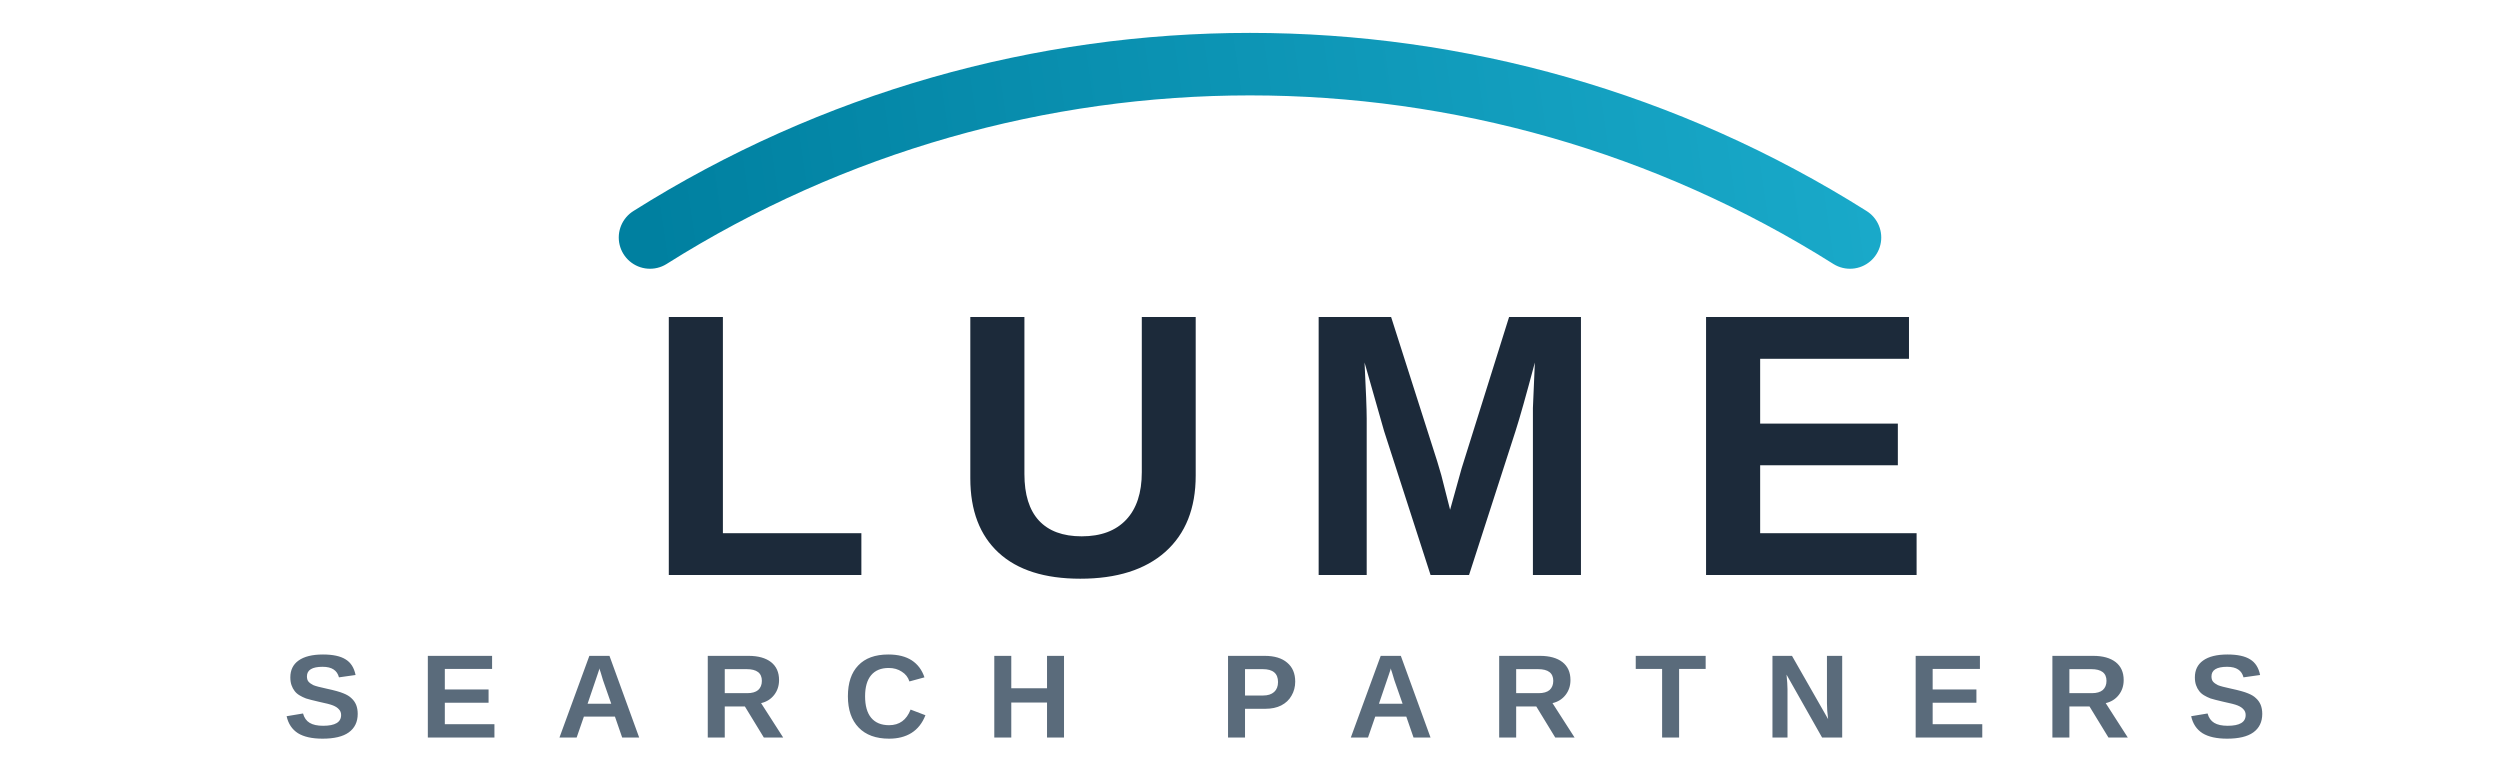
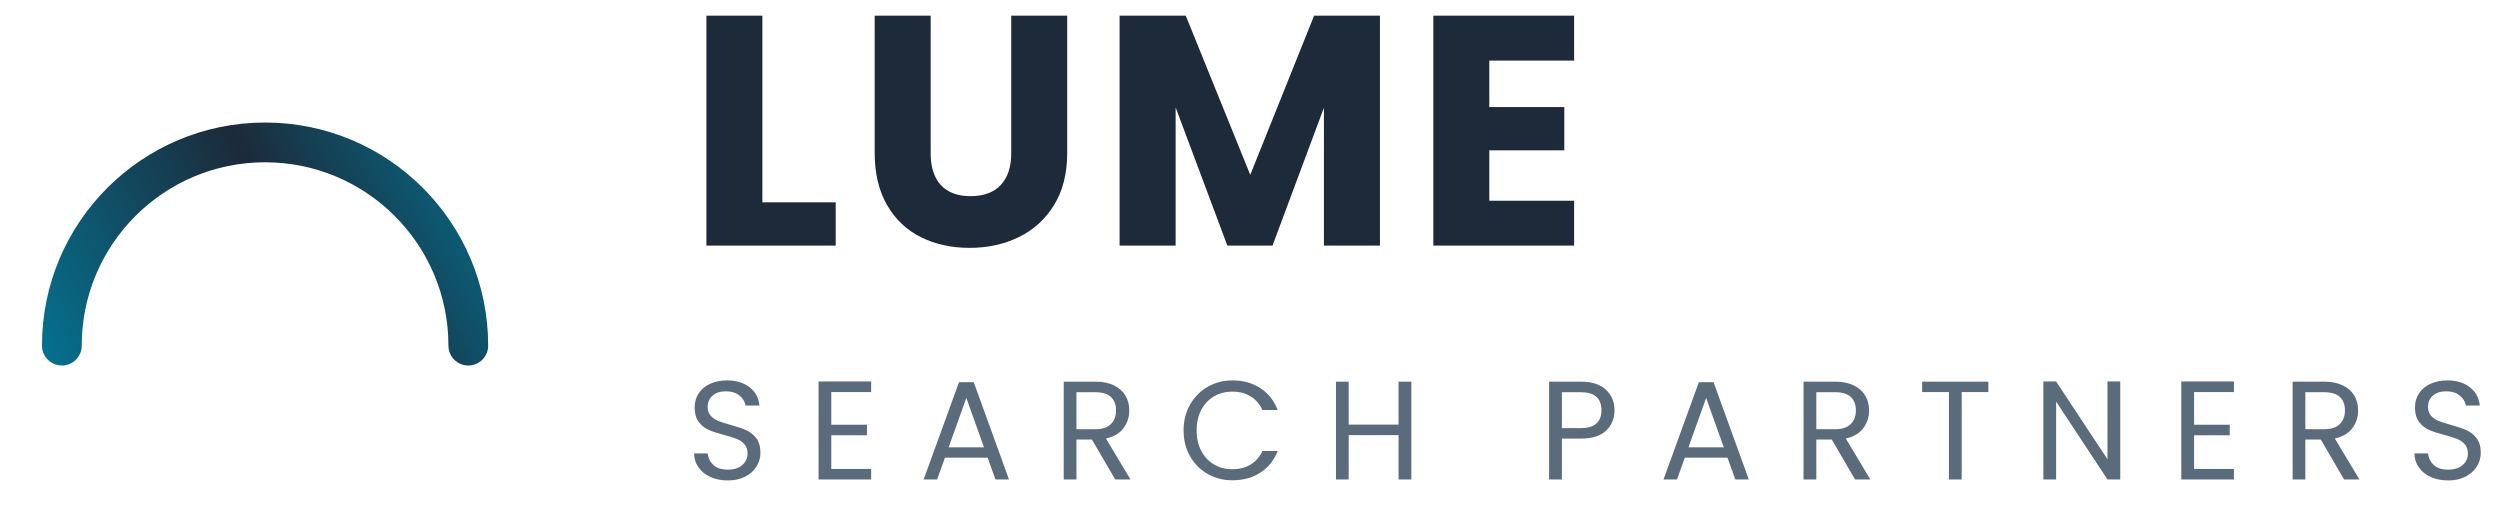
- <svg xmlns="http://www.w3.org/2000/svg" viewBox="0 0 200 62" fill="none" role="img" aria-label="Lume Search Partners">
+ <svg xmlns="http://www.w3.org/2000/svg" viewBox="0 0 481 99" fill="none" role="img" aria-label="Lume Search Partners">
  <defs>
-     <linearGradient id="arc" x1="52" y1="19" x2="148" y2="5" gradientUnits="userSpaceOnUse">
+     <linearGradient id="lumeArc" x1="0" y1="64" x2="120" y2="0" gradientUnits="userSpaceOnUse">
      <stop offset="0" stop-color="#0080A0" />
-       <stop offset="1" stop-color="#19A9C9" />
+       <stop offset="0.55" stop-color="#1C2A3A" />
+       <stop offset="1" stop-color="#0080A0" />
    </linearGradient>
  </defs>
-   <path d="M52 19 A90 90 0 0 1 148 19" stroke="url(#arc)" stroke-width="5" stroke-linecap="round" fill="none" />
-   <text x="103" y="46" text-anchor="middle" font-family="'Helvetica Neue',Arial,sans-serif" font-weight="700" font-size="30" letter-spacing="6" fill="#1C2A3A">LUME</text>
-   <text x="102" y="59" text-anchor="middle" font-family="'Helvetica Neue',Arial,sans-serif" font-weight="600" font-size="9.5" letter-spacing="4.6" fill="#5A6B7B">SEARCH PARTNERS</text>
+   <g transform="translate(0 22.30) scale(0.85)">
+     <path d="M14 52 A46 46 0 0 1 106 52" stroke="url(#lumeArc)" stroke-width="9" stroke-linecap="round" fill="none" />
+   </g>
+   <path fill="#1C2A3A" d="M146.68 3.02L146.68 38.93L160.79 38.93L160.79 47.25L135.91 47.25L135.91 3.02 M168.29 3.02L179.06 3.02L179.06 29.48Q179.06 33.45 181.01 35.60Q182.97 37.74 186.75 37.74Q190.53 37.74 192.54 35.60Q194.56 33.45 194.56 29.48L194.56 3.02L205.33 3.02L205.33 29.42Q205.33 35.34 202.81 39.44Q200.29 43.53 196.04 45.61Q191.79 47.69 186.56 47.69Q181.33 47.69 177.20 45.64Q173.08 43.60 170.68 39.47Q168.29 35.34 168.29 29.42 M252.83 3.02L265.50 3.02L265.50 47.25L254.72 47.25L254.72 20.73L244.83 47.25L236.14 47.25L226.19 20.66L226.19 47.25L215.41 47.25L215.41 3.02L228.14 3.02L240.55 33.64 M302.86 11.66L286.54 11.66L286.54 20.60L300.97 20.60L300.97 28.92L286.54 28.92L286.54 38.62L302.86 38.62L302.86 47.25L275.77 47.25L275.77 3.02L302.86 3.02" />
+   <path fill="#5A6B7B" d="M140.05 92.44Q138.18 92.44 136.71 91.78Q135.24 91.12 134.40 89.94Q133.57 88.77 133.54 87.23L136.16 87.23Q136.29 88.55 137.25 89.46Q138.21 90.36 140.05 90.36Q141.80 90.36 142.81 89.48Q143.83 88.61 143.83 87.23Q143.83 86.15 143.23 85.47Q142.64 84.80 141.75 84.45Q140.86 84.10 139.34 83.69Q137.48 83.20 136.36 82.72Q135.24 82.23 134.44 81.19Q133.65 80.15 133.65 78.40Q133.65 76.86 134.43 75.67Q135.21 74.48 136.63 73.84Q138.05 73.19 139.88 73.19Q142.53 73.19 144.22 74.51Q145.91 75.83 146.12 78.02L143.42 78.02Q143.29 76.94 142.29 76.12Q141.29 75.29 139.64 75.29Q138.10 75.29 137.13 76.09Q136.16 76.89 136.16 78.32Q136.16 79.34 136.74 79.99Q137.32 80.64 138.17 80.98Q139.02 81.31 140.56 81.75Q142.42 82.26 143.56 82.76Q144.69 83.26 145.50 84.30Q146.31 85.34 146.31 87.12Q146.31 88.50 145.58 89.71Q144.85 90.93 143.42 91.68Q141.99 92.44 140.05 92.44 M167.61 75.43L159.94 75.43L159.94 81.72L166.80 81.72L166.80 83.75L159.94 83.75L159.94 90.22L167.61 90.22L167.61 92.25L157.49 92.25L157.49 73.40L167.61 73.40 M191.53 92.25L190.02 88.06L181.81 88.06L180.30 92.25L177.71 92.25L184.51 73.54L187.35 73.54L194.13 92.25L191.53 92.25M182.52 86.07L189.32 86.07L185.92 76.56 M217.51 92.25L214.57 92.25L210.08 84.56L207.11 84.56L207.11 92.25L204.66 92.25L204.66 73.43L210.73 73.43Q212.87 73.43 214.34 74.16Q215.81 74.89 216.54 76.13Q217.27 77.37 217.27 78.97Q217.27 80.91 216.15 82.39Q215.03 83.88 212.78 84.37L217.51 92.25M207.11 75.46L207.11 82.58L210.73 82.58Q212.73 82.58 213.73 81.60Q214.73 80.61 214.73 78.97Q214.73 77.29 213.74 76.37Q212.76 75.46 210.73 75.46 M227.72 82.83Q227.72 80.07 228.96 77.87Q230.20 75.67 232.35 74.43Q234.49 73.19 237.11 73.19Q240.19 73.19 242.48 74.67Q244.78 76.16 245.83 78.89L242.89 78.89Q242.11 77.18 240.63 76.27Q239.16 75.35 237.11 75.35Q235.14 75.35 233.57 76.27Q232.01 77.18 231.12 78.87Q230.23 80.56 230.23 82.83Q230.23 85.07 231.12 86.76Q232.01 88.44 233.57 89.36Q235.14 90.28 237.11 90.28Q239.16 90.28 240.63 89.37Q242.11 88.47 242.89 86.77L245.83 86.77Q244.78 89.47 242.48 90.94Q240.19 92.41 237.11 92.41Q234.49 92.41 232.35 91.18Q230.20 89.95 228.96 87.77Q227.72 85.58 227.72 82.83 M269.08 73.43L271.54 73.43L271.54 92.25L269.08 92.25L269.08 83.72L259.49 83.72L259.49 92.25L257.04 92.25L257.04 73.43L259.49 73.43L259.49 81.69L269.08 81.69 M310.63 78.94Q310.63 81.29 309.03 82.84Q307.42 84.39 304.13 84.39L300.51 84.39L300.51 92.25L298.05 92.25L298.05 73.43L304.13 73.43Q307.31 73.43 308.97 74.97Q310.63 76.51 310.63 78.94M304.13 82.37Q306.18 82.37 307.15 81.48Q308.12 80.59 308.12 78.94Q308.12 75.46 304.13 75.46L300.51 75.46L300.51 82.37 M333.88 92.25L332.37 88.06L324.16 88.06L322.65 92.25L320.06 92.25L326.86 73.54L329.69 73.54L336.47 92.25L333.88 92.25M324.86 86.07L331.66 86.07L328.26 76.56 M359.85 92.25L356.91 92.25L352.43 84.56L349.46 84.56L349.46 92.25L347 92.25L347 73.43L353.08 73.43Q355.21 73.43 356.68 74.16Q358.15 74.89 358.88 76.13Q359.61 77.37 359.61 78.97Q359.61 80.91 358.49 82.39Q357.37 83.88 355.13 84.37L359.85 92.25M349.46 75.46L349.46 82.58L353.08 82.58Q355.07 82.58 356.07 81.60Q357.07 80.61 357.07 78.97Q357.07 77.29 356.09 76.37Q355.10 75.46 353.08 75.46 M369.82 73.43L382.56 73.43L382.56 75.43L377.43 75.43L377.43 92.25L374.97 92.25L374.97 75.43L369.82 75.43 M407.94 73.40L407.94 92.25L405.48 92.25L395.60 77.27L395.60 92.25L393.14 92.25L393.14 73.40L395.60 73.40L405.48 88.36L405.48 73.40 M429.81 75.43L422.14 75.43L422.14 81.72L429 81.72L429 83.75L422.14 83.75L422.14 90.22L429.81 90.22L429.81 92.25L419.68 92.25L419.68 73.40L429.81 73.40 M453.95 92.25L451 92.25L446.52 84.56L443.55 84.56L443.55 92.25L441.10 92.25L441.10 73.43L447.17 73.43Q449.30 73.43 450.78 74.16Q452.25 74.89 452.98 76.13Q453.70 77.37 453.70 78.97Q453.70 80.91 452.58 82.39Q451.46 83.88 449.22 84.37L453.95 92.25M443.55 75.46L443.55 82.58L447.17 82.58Q449.17 82.58 450.17 81.60Q451.17 80.61 451.17 78.97Q451.17 77.29 450.18 76.37Q449.20 75.46 447.17 75.46 M471.04 92.44Q469.18 92.44 467.70 91.78Q466.23 91.12 465.40 89.94Q464.56 88.77 464.53 87.23L467.15 87.23Q467.29 88.55 468.24 89.46Q469.20 90.36 471.04 90.36Q472.79 90.36 473.81 89.48Q474.82 88.61 474.82 87.23Q474.82 86.15 474.22 85.47Q473.63 84.80 472.74 84.45Q471.85 84.10 470.34 83.69Q468.47 83.20 467.35 82.72Q466.23 82.23 465.44 81.19Q464.64 80.15 464.64 78.40Q464.64 76.86 465.42 75.67Q466.21 74.48 467.62 73.84Q469.04 73.19 470.88 73.19Q473.52 73.19 475.21 74.51Q476.90 75.83 477.11 78.02L474.41 78.02Q474.28 76.94 473.28 76.12Q472.28 75.29 470.63 75.29Q469.09 75.29 468.12 76.09Q467.15 76.89 467.15 78.32Q467.15 79.34 467.73 79.99Q468.31 80.64 469.16 80.98Q470.01 81.31 471.55 81.75Q473.41 82.26 474.55 82.76Q475.68 83.26 476.49 84.30Q477.30 85.34 477.30 87.12Q477.30 88.50 476.57 89.71Q475.84 90.93 474.41 91.68Q472.98 92.44 471.04 92.44" />
</svg>
